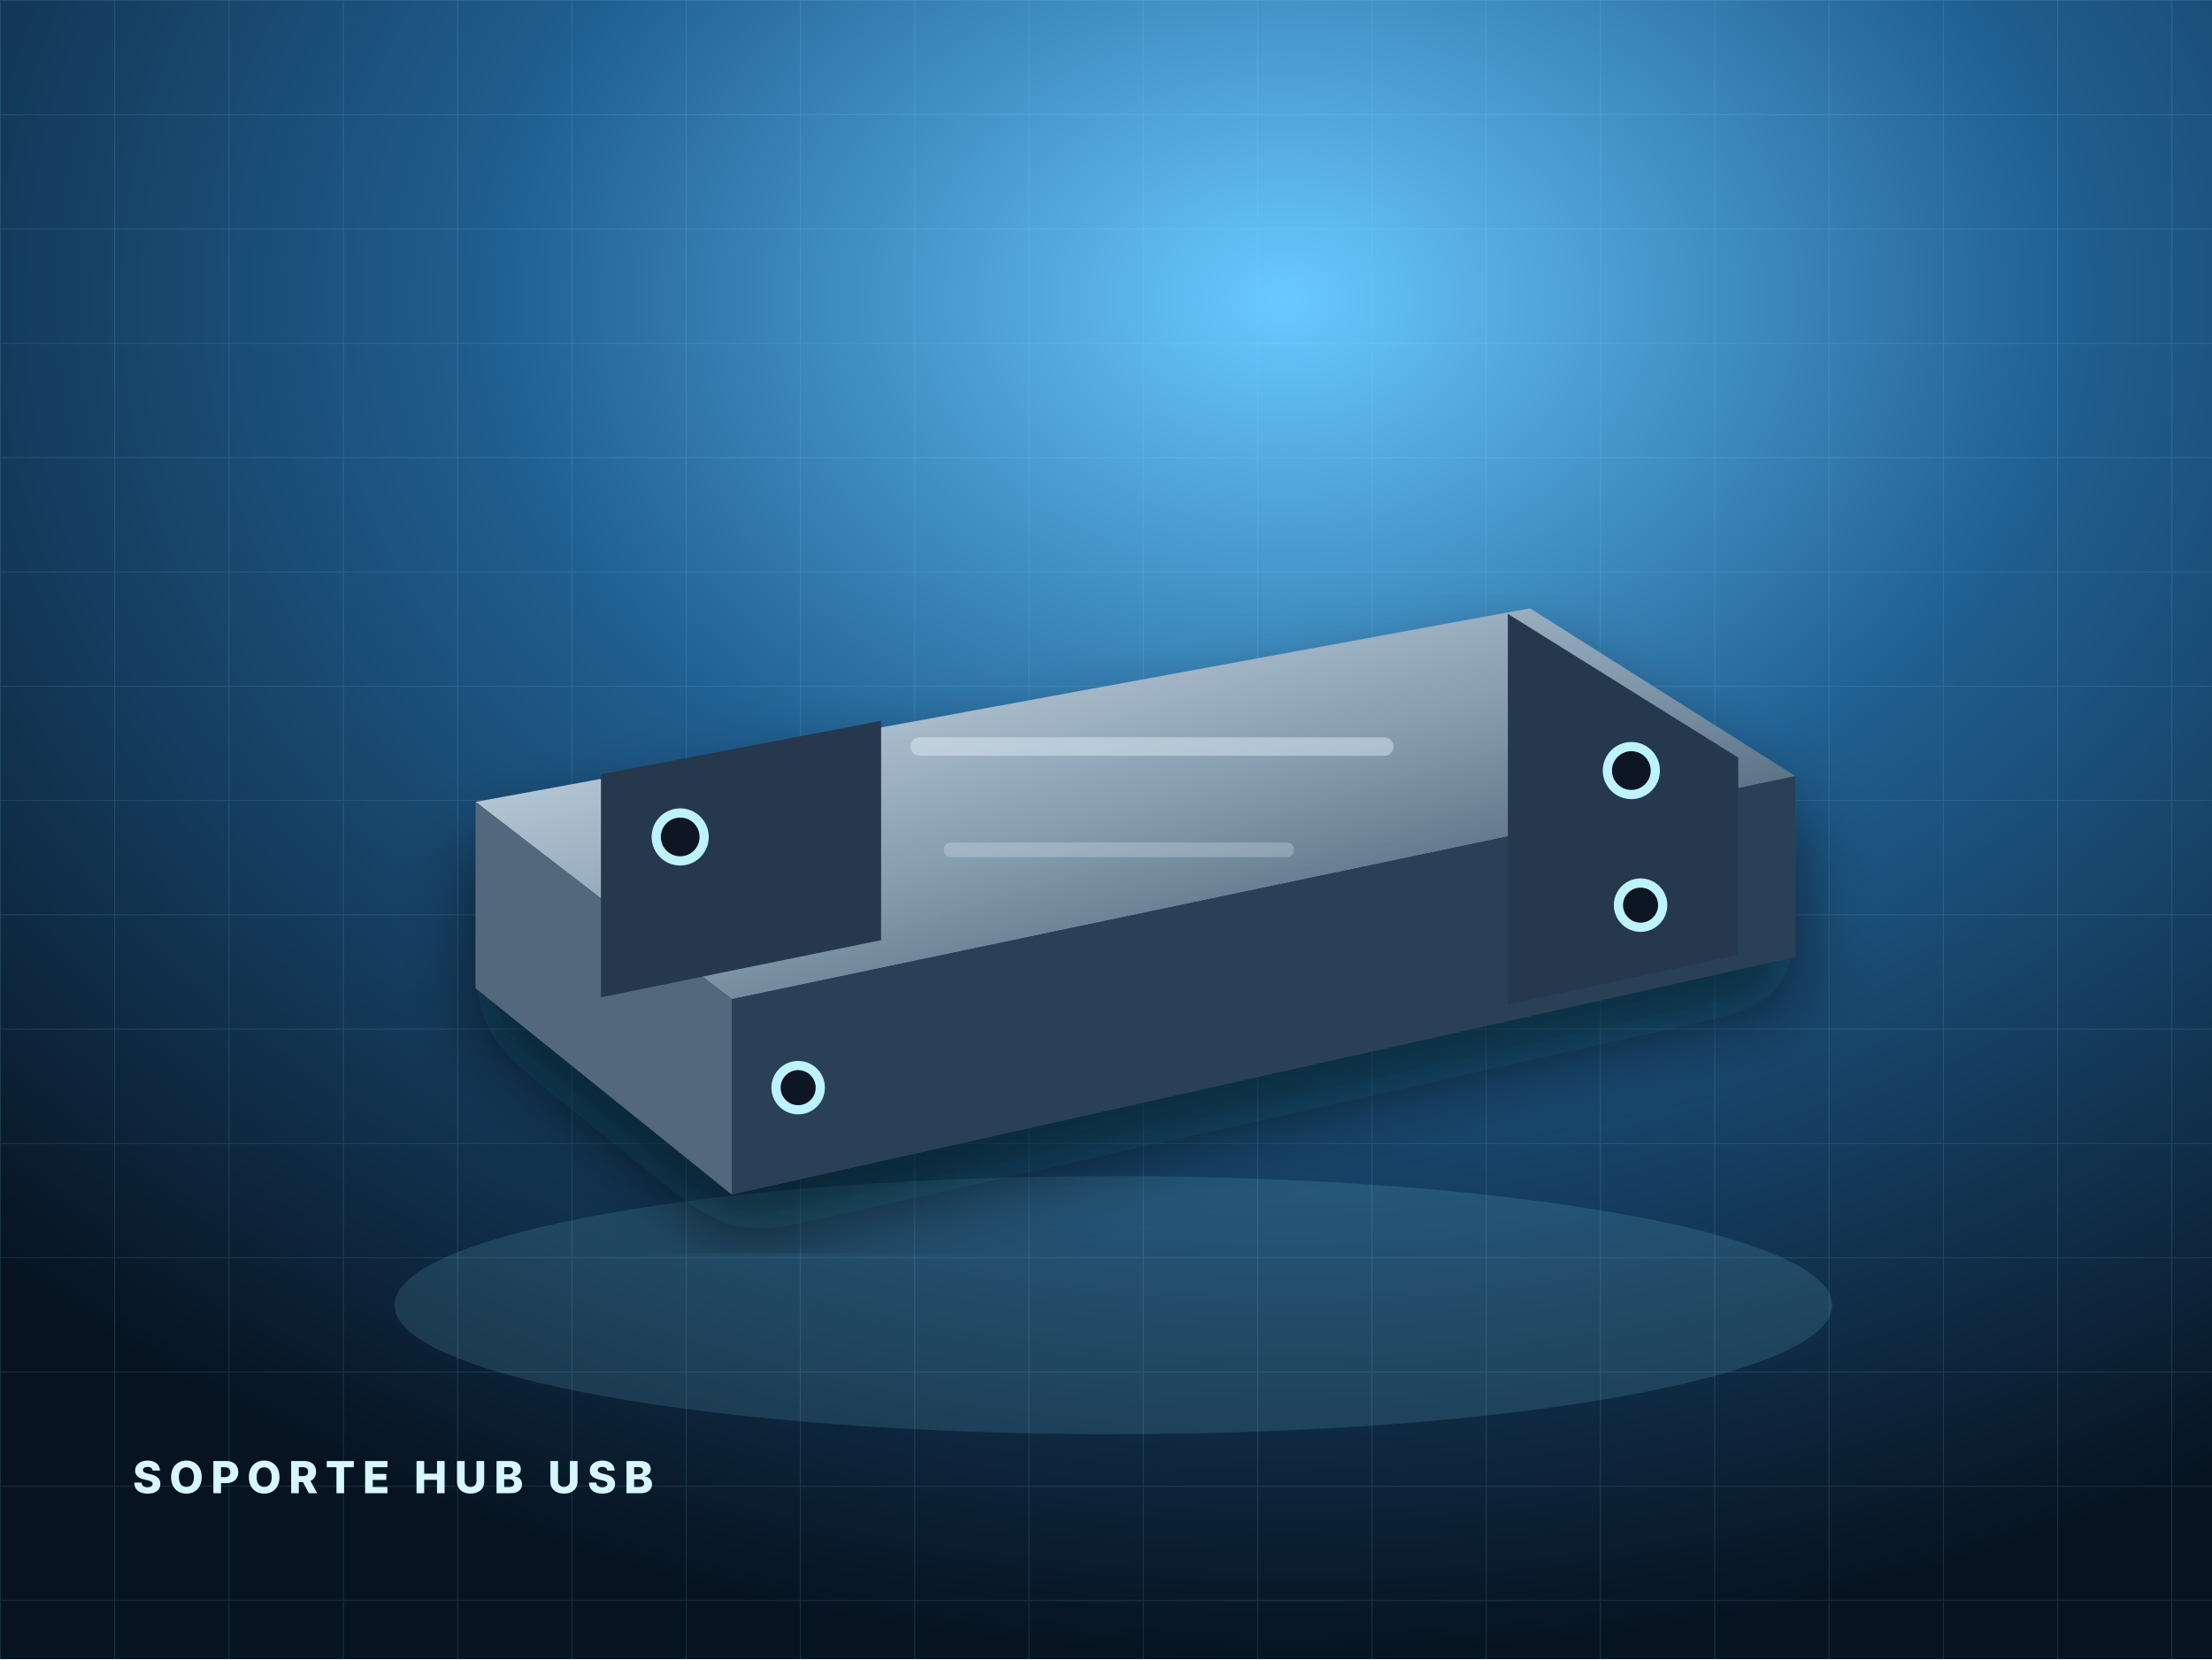
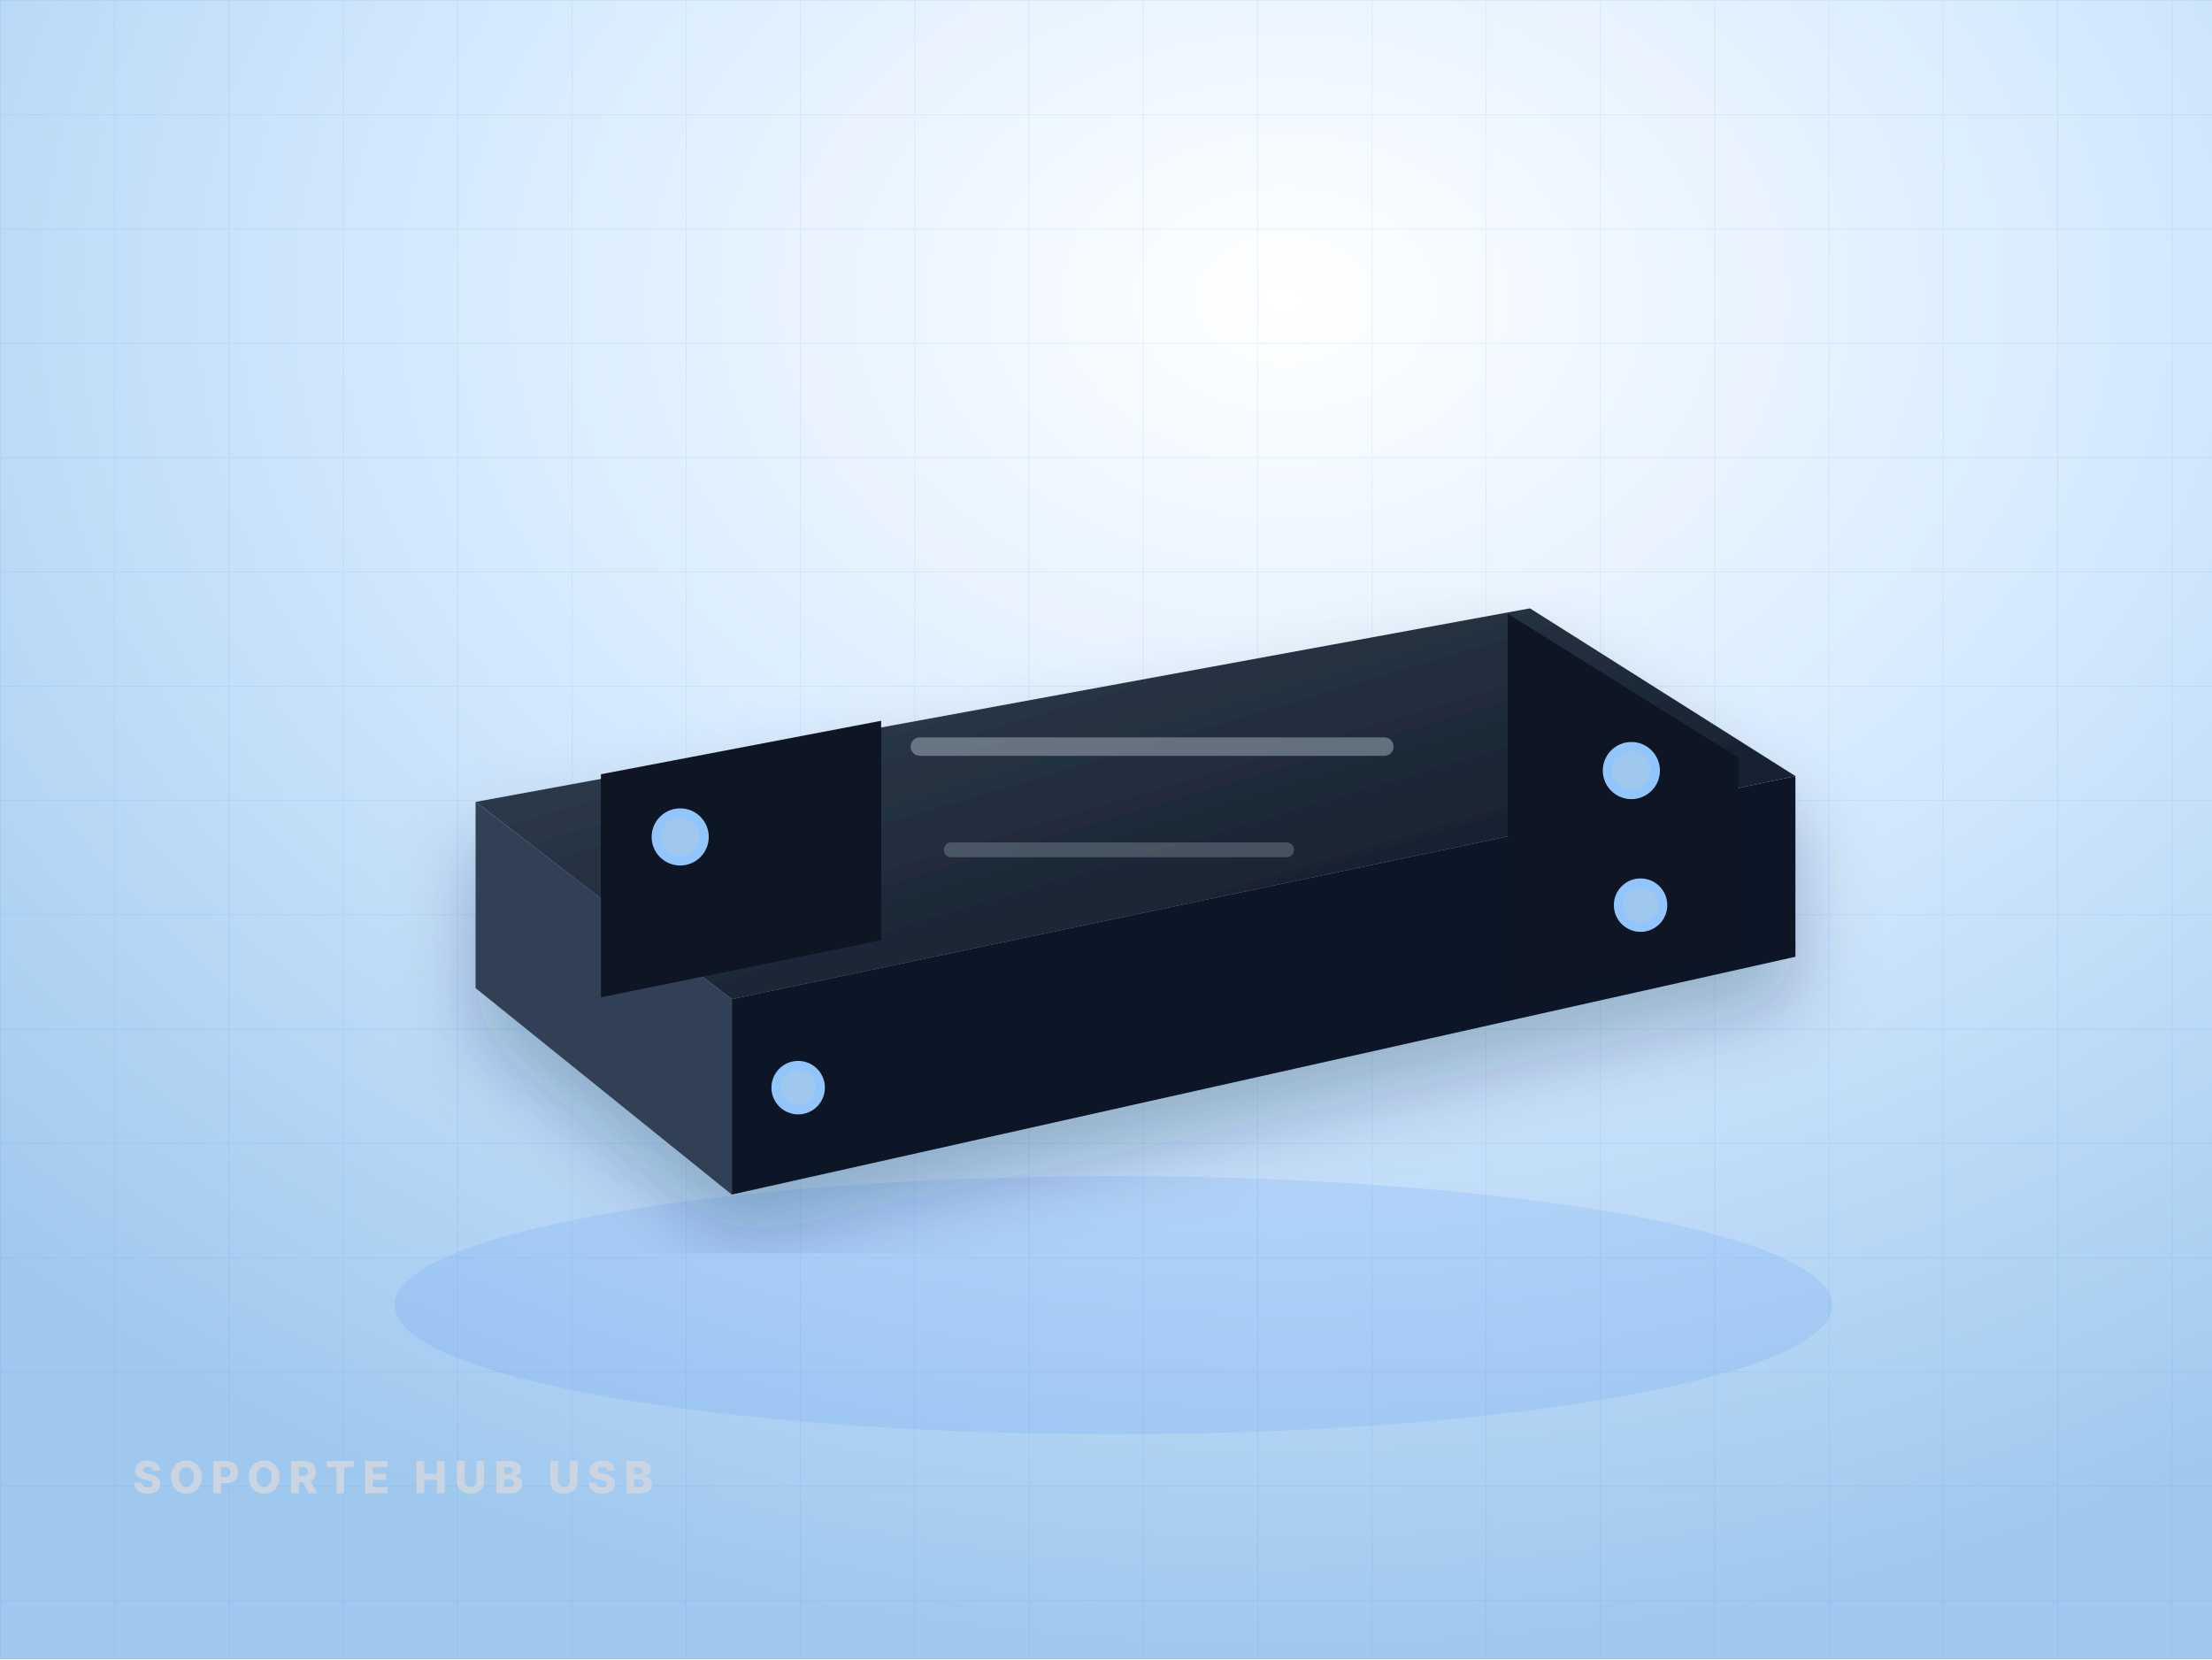
<svg xmlns="http://www.w3.org/2000/svg" viewBox="0 0 1200 900" role="img" aria-label="Soporte abierto para hub USB configurable">
  <defs>
    <radialGradient id="bg" cx="58%" cy="18%" r="82%">
-       <stop offset="0" stop-color="#69c9ff" />
-       <stop offset=".43" stop-color="#205f91" />
-       <stop offset="1" stop-color="#071321" />
+       <stop offset="0" stop-color="#ffffff" />
+       <stop offset=".43" stop-color="#d9ecff" />
+       <stop offset="1" stop-color="#9fc8ee" />
    </radialGradient>
    <linearGradient id="body" x1="0" y1="0" x2="1" y2="1">
-       <stop offset="0" stop-color="#dceaf5" />
-       <stop offset=".52" stop-color="#849bae" />
-       <stop offset="1" stop-color="#26394e" />
+       <stop offset="0" stop-color="#384556" />
+       <stop offset=".52" stop-color="#1f2b3a" />
+       <stop offset="1" stop-color="#0b1220" />
    </linearGradient>
    <filter id="shadow">
-       <feDropShadow dx="0" dy="24" stdDeviation="20" flood-color="#020817" flood-opacity=".6" />
+       <feDropShadow dx="0" dy="24" stdDeviation="20" flood-color="#0b2545" flood-opacity=".26" />
    </filter>
    <pattern id="grid" width="62" height="62" patternUnits="userSpaceOnUse">
-       <path d="M62 0H0v62" fill="none" stroke="#8be9ff" stroke-opacity=".13" />
+       <path d="M62 0H0v62" fill="none" stroke="#3b82f6" stroke-opacity=".10" />
    </pattern>
  </defs>
  <rect width="1200" height="900" fill="url(#bg)" />
  <rect width="1200" height="900" fill="url(#grid)" />
-   <ellipse cx="604" cy="708" rx="390" ry="70" fill="#8be9ff" opacity=".13" />
+   <ellipse cx="604" cy="708" rx="390" ry="70" fill="#3b82f6" opacity=".13" />
  <g filter="url(#shadow)">
    <path d="M258 435 830 330 974 421 397 542Z" fill="url(#body)" />
-     <path d="M397 542 974 421v98L397 648Z" fill="#2c4056" />
-     <path d="M258 435 397 542v106L258 536Z" fill="#52677c" />
-     <path d="M326 420 478 391v119l-152 31Z" fill="#26394e" />
-     <path d="M818 333 943 411v107l-125 27Z" fill="#26394e" />
-     <path d="M499 405h252" stroke="#effbff" stroke-opacity=".4" stroke-width="10" stroke-linecap="round" />
-     <path d="M516 461h182" stroke="#effbff" stroke-opacity=".25" stroke-width="8" stroke-linecap="round" />
-     <g fill="#071321" stroke="#bdf3ff" stroke-width="5">
+     <path d="M397 542 974 421v98L397 648Z" fill="#101827" />
+     <path d="M258 435 397 542v106L258 536Z" fill="#334155" />
+     <path d="M326 420 478 391v119l-152 31Z" fill="#0b1220" />
+     <path d="M818 333 943 411v107l-125 27Z" fill="#0b1220" />
+     <path d="M499 405h252" stroke="#cbd5e1" stroke-opacity=".4" stroke-width="10" stroke-linecap="round" />
+     <path d="M516 461h182" stroke="#cbd5e1" stroke-opacity=".25" stroke-width="8" stroke-linecap="round" />
+     <g fill="#9fc8ee" stroke="#93c5fd" stroke-width="5">
      <circle cx="369" cy="454" r="13" />
      <circle cx="885" cy="418" r="13" />
      <circle cx="433" cy="590" r="12" />
      <circle cx="890" cy="491" r="12" />
    </g>
  </g>
-   <text x="72" y="810" fill="#d6f7ff" font-family="Inter,Arial,sans-serif" font-size="24" font-weight="800" letter-spacing="4">SOPORTE HUB USB</text>
+   <text x="72" y="810" fill="#cbd5e1" font-family="Inter,Arial,sans-serif" font-size="24" font-weight="800" letter-spacing="4">SOPORTE HUB USB</text>
</svg>
